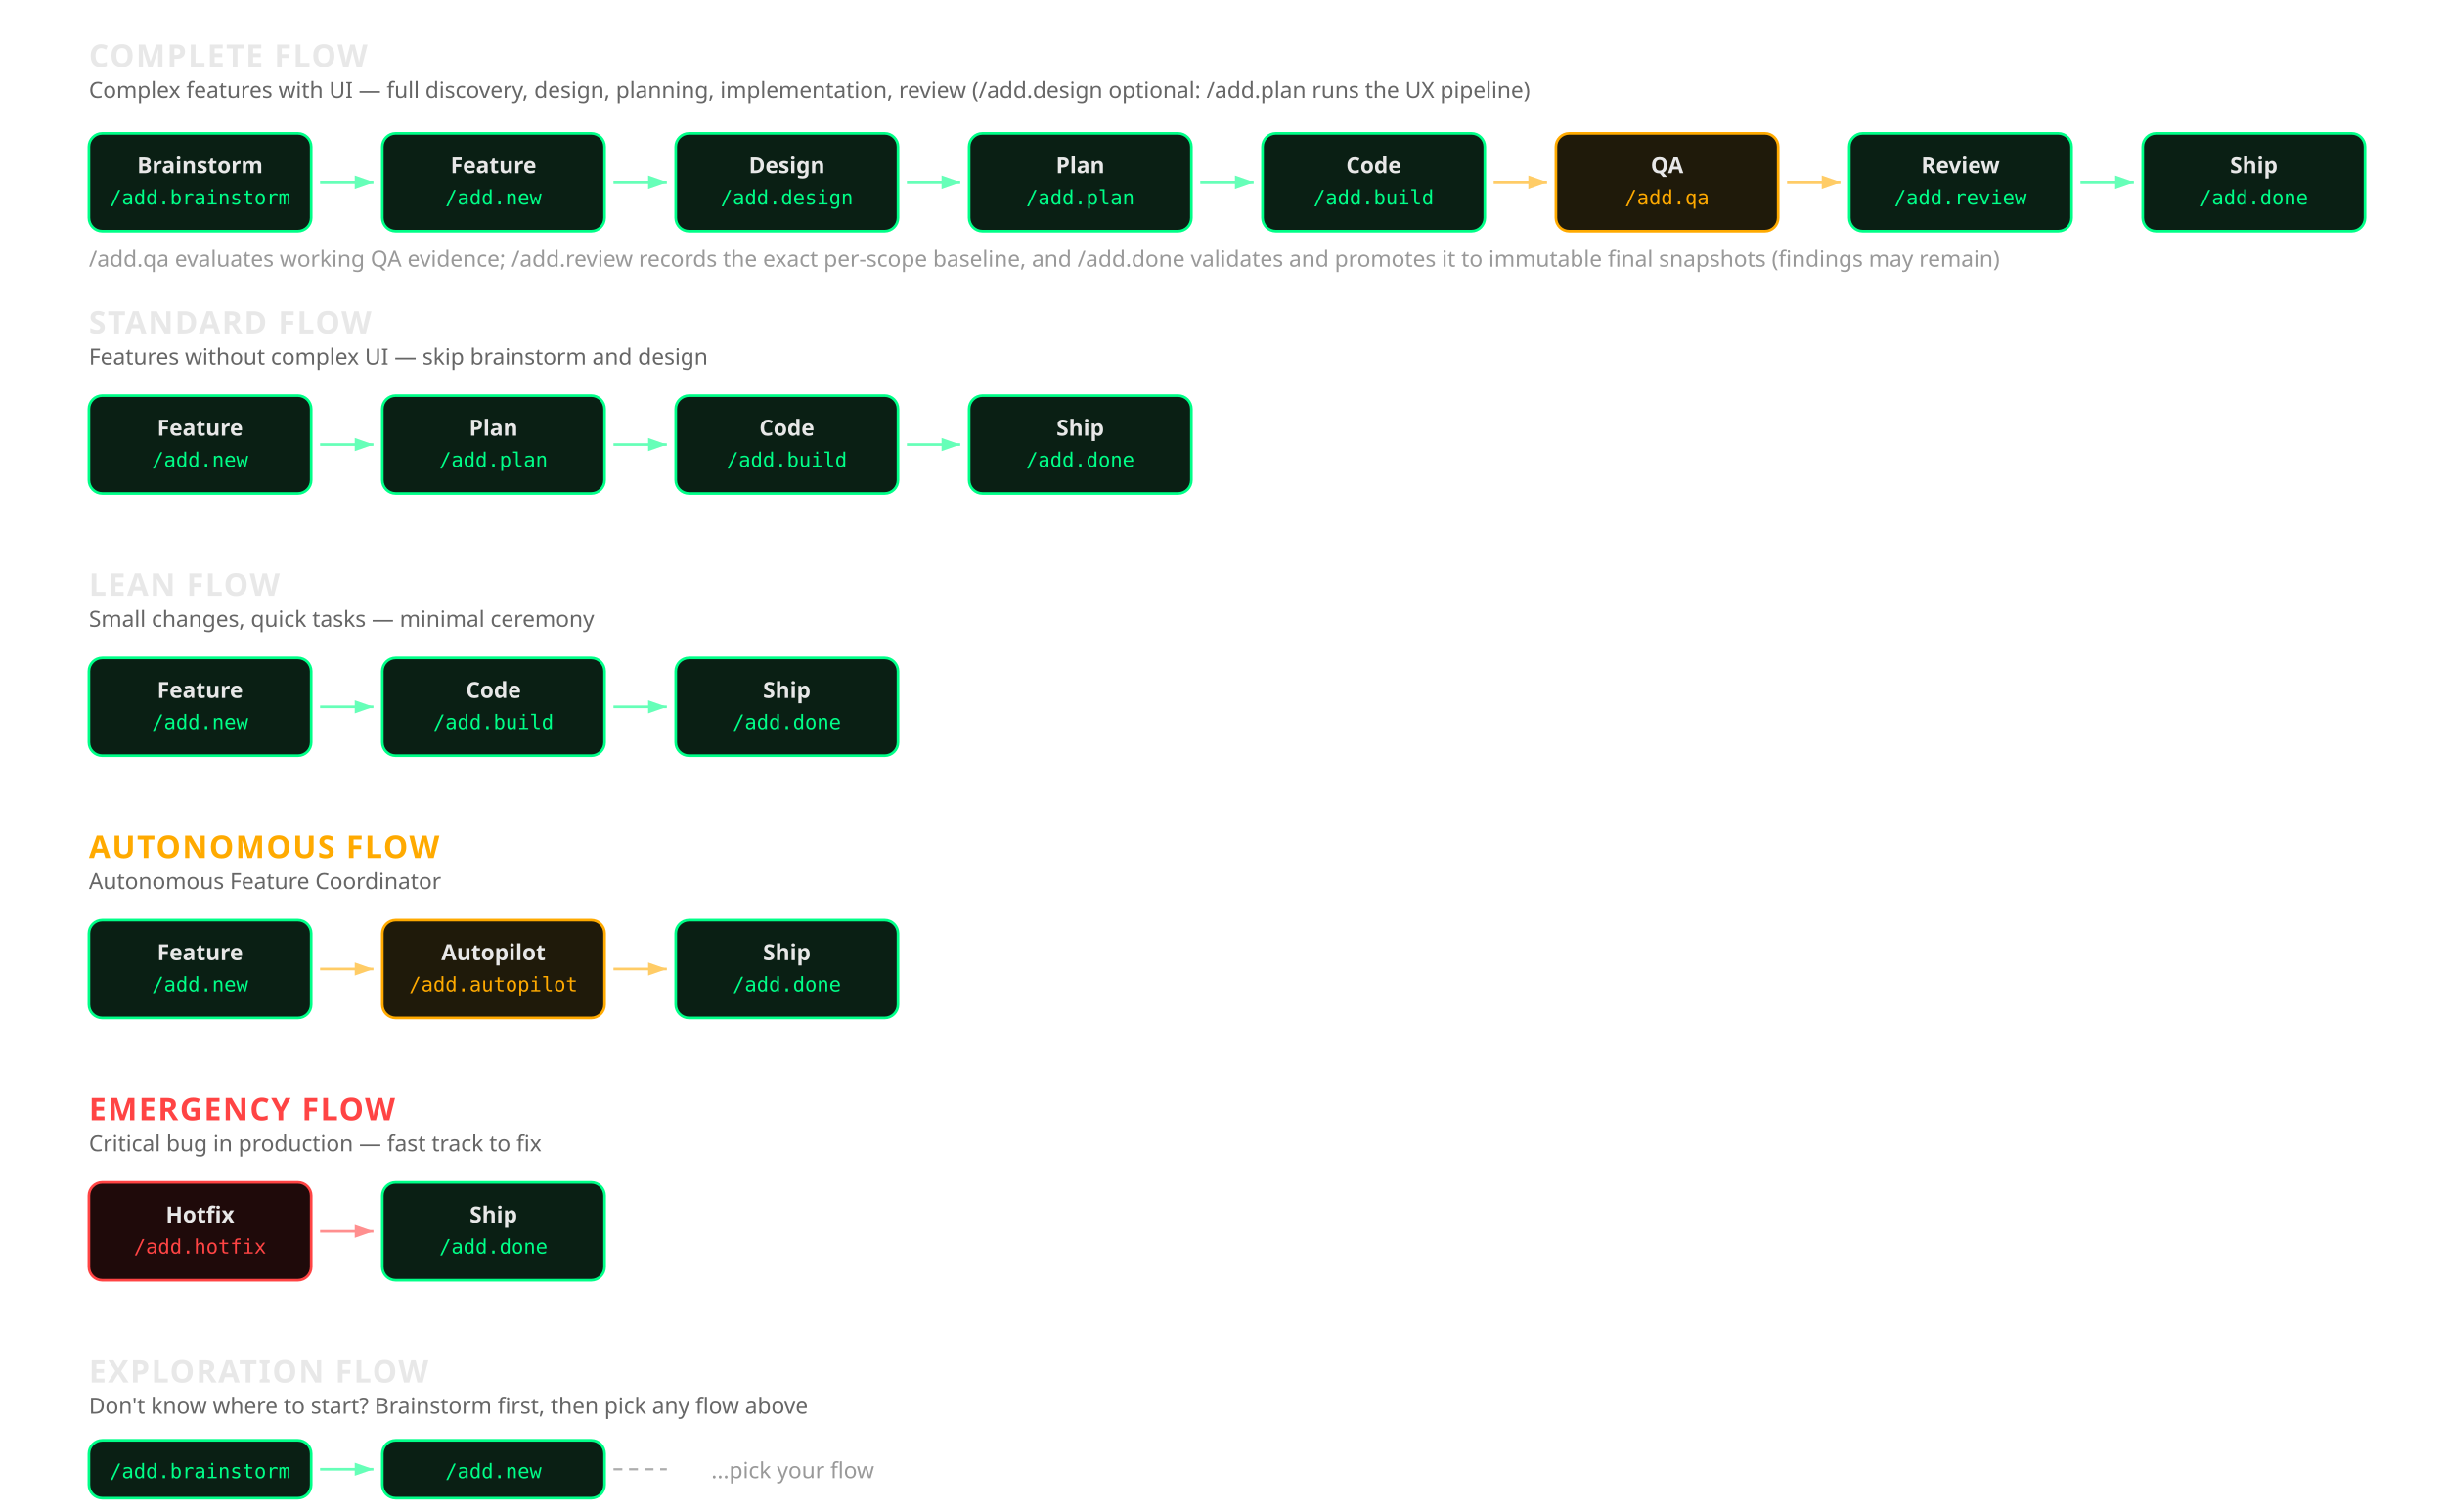
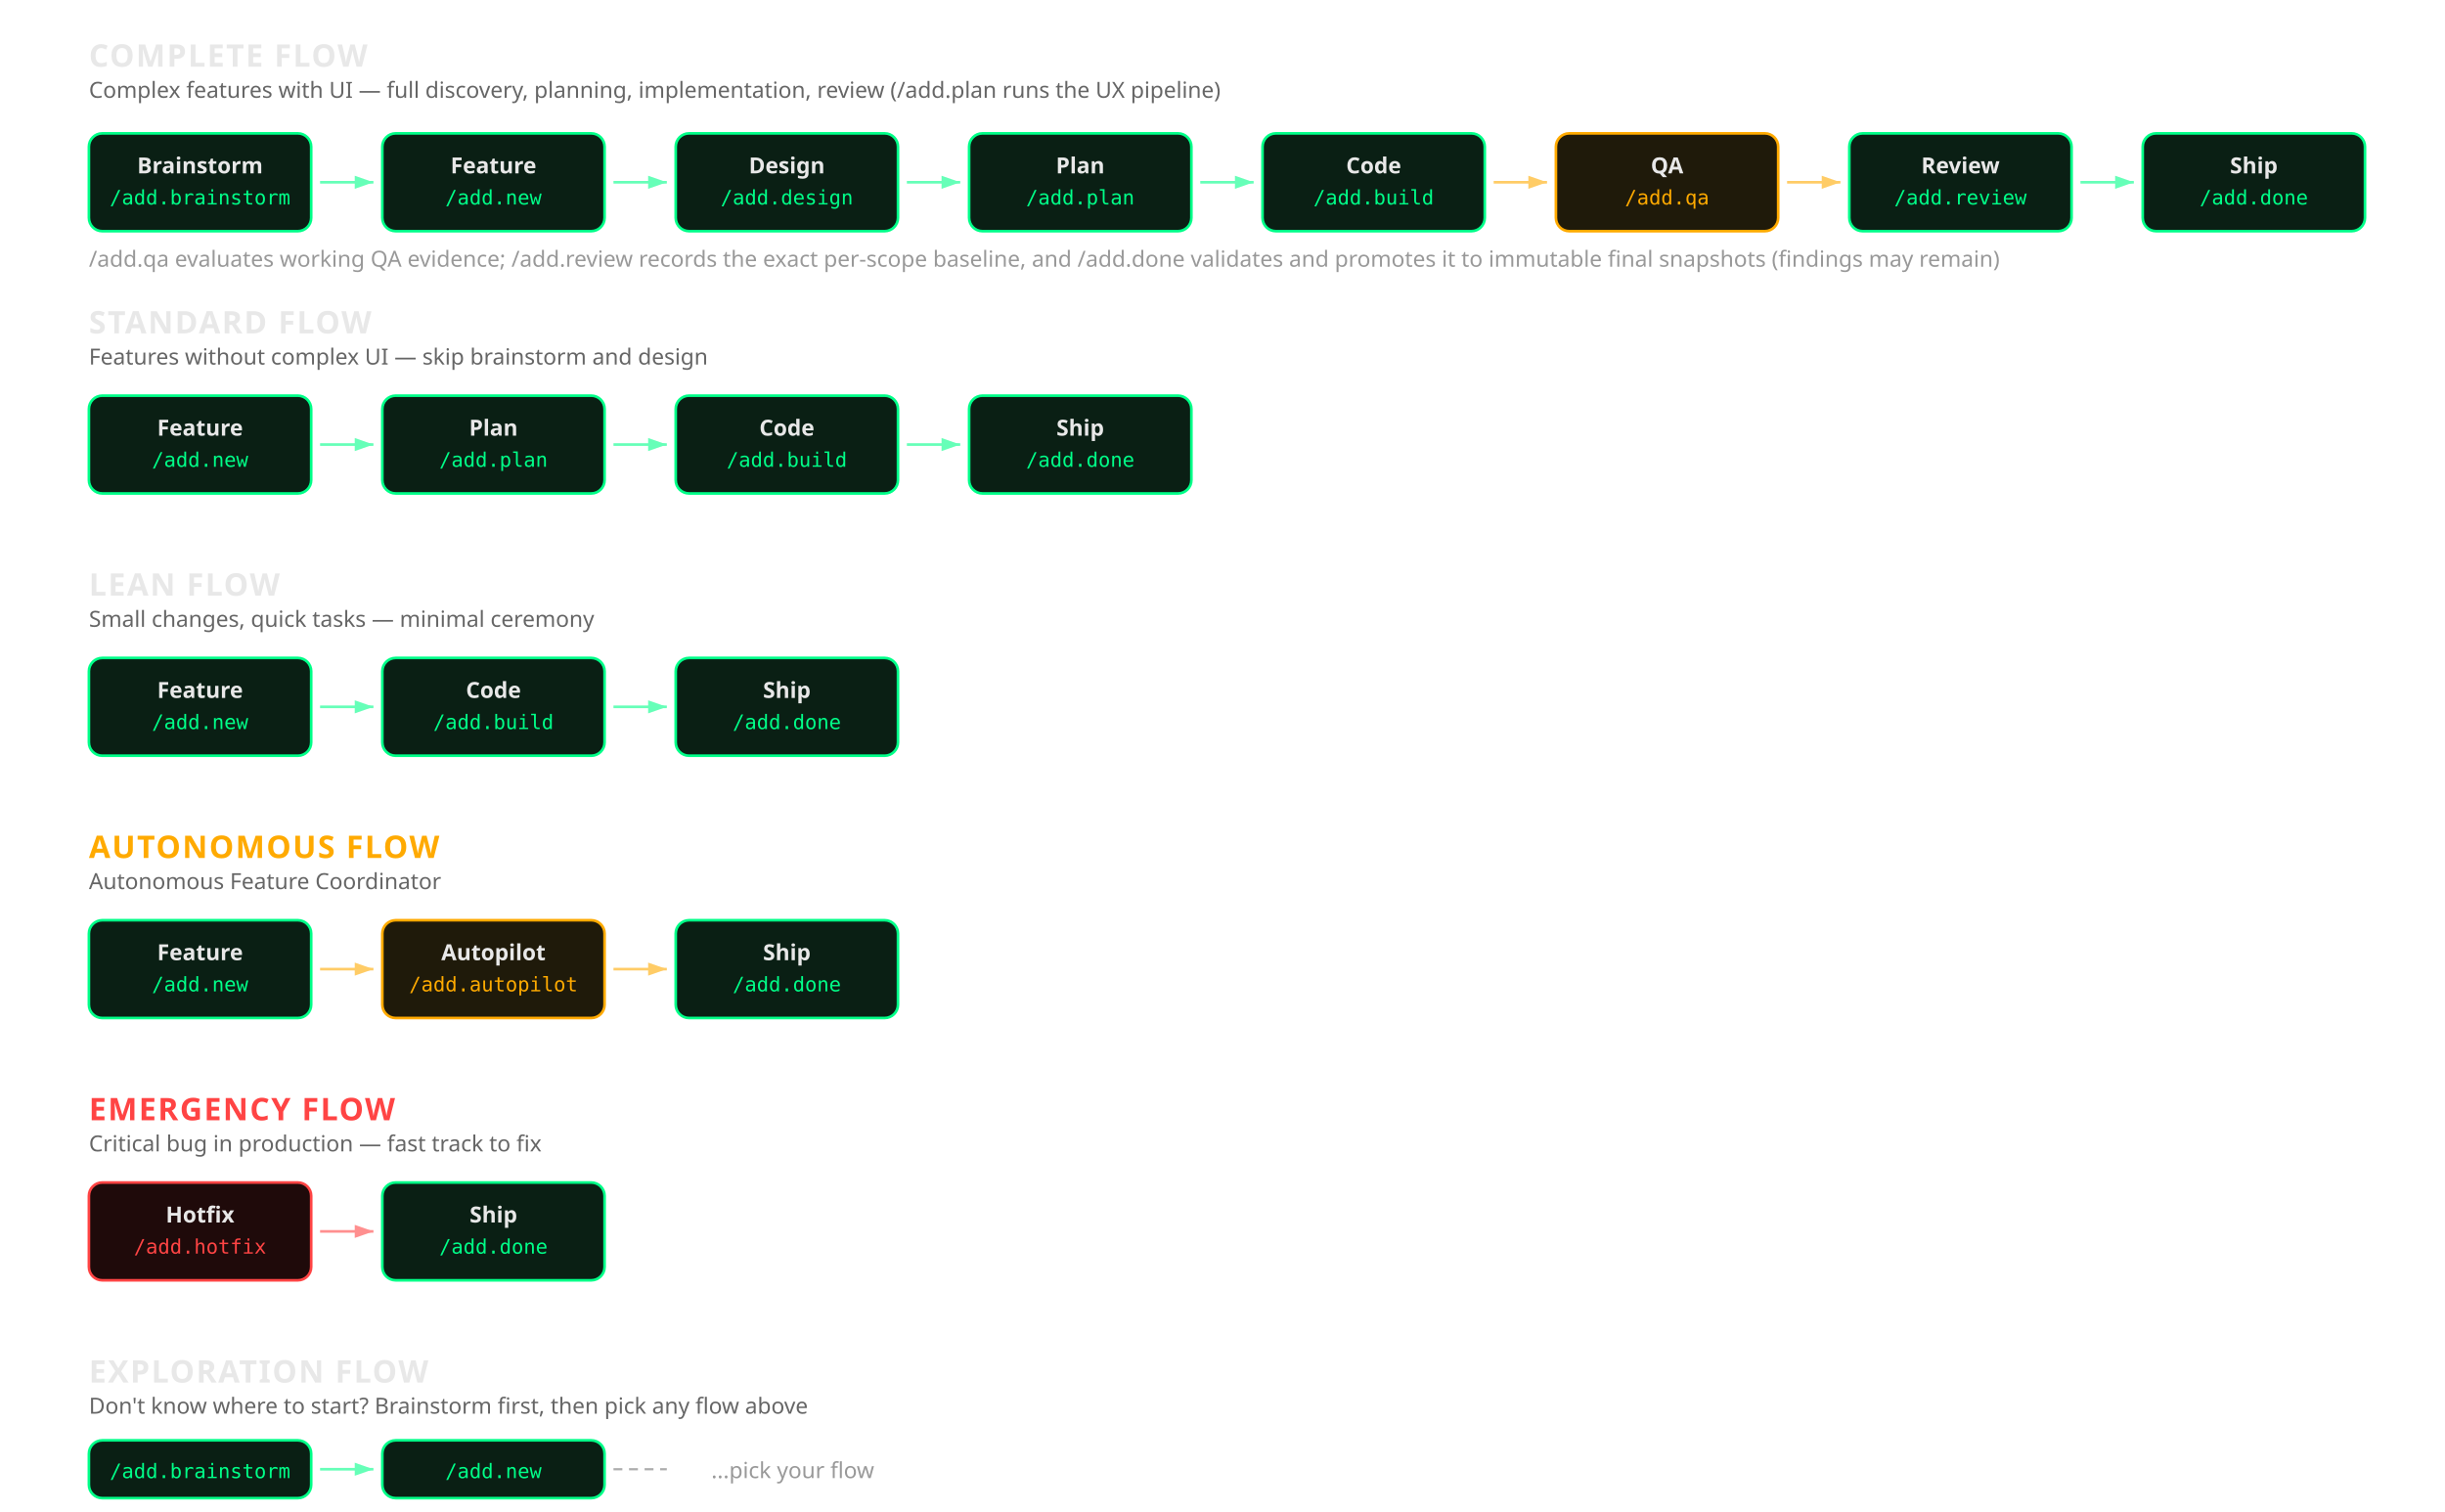
<svg xmlns="http://www.w3.org/2000/svg" viewBox="0 0 1100 680" fill="none">
  <style>
    .title { fill: #e8e8e8; font-family: 'Syne', sans-serif; font-size: 11px; font-weight: 700; }
    .cmd { fill: #00ff88; font-family: 'JetBrains Mono', monospace; font-size: 9px; }
    .desc { fill: #666; font-family: 'Outfit', sans-serif; font-size: 9px; }
    .node { fill: #111; stroke: #222; stroke-width: 1.2; }
    .node-on { fill: #0a1f14; stroke: #00ff88; stroke-width: 1.2; }
    .node-warn { fill: #1f1a0a; stroke: #ffaa00; stroke-width: 1.2; }
    .node-err { fill: #1f0a0a; stroke: #ff4444; stroke-width: 1.2; }
    .ntxt { fill: #e8e8e8; font-family: 'Syne', sans-serif; font-size: 10px; font-weight: 600; }
    .arrow { stroke: #00ff88; stroke-width: 1.2; fill: none; marker-end: url(#ag); opacity: 0.6; }
    .arrow-w { stroke: #ffaa00; stroke-width: 1.2; fill: none; marker-end: url(#aw); opacity: 0.6; }
    .arrow-e { stroke: #ff4444; stroke-width: 1.2; fill: none; marker-end: url(#ae); opacity: 0.6; }
    .arrow-dim { stroke: #333; stroke-width: 1; fill: none; stroke-dasharray: 4 3; opacity: 0.4; }
    .label { fill: #e8e8e8; font-family: 'Syne', sans-serif; font-size: 14px; font-weight: 800; letter-spacing: 0.05em; }
    .sublabel { fill: #666; font-family: 'Outfit', sans-serif; font-size: 10px; }
    .badge { fill: #00ff88; font-family: 'JetBrains Mono', monospace; font-size: 8px; font-weight: 600; }
    .badge-bg { fill: #0a1f14; stroke: #00ff88; stroke-width: 0.8; rx: 4; }
  </style>
  <defs>
    <marker id="ag" viewBox="0 0 10 7" refX="10" refY="3.5" markerWidth="7" markerHeight="5" orient="auto">
      <polygon points="0 0,10 3.5,0 7" fill="#00ff88" />
    </marker>
    <marker id="aw" viewBox="0 0 10 7" refX="10" refY="3.5" markerWidth="7" markerHeight="5" orient="auto">
      <polygon points="0 0,10 3.5,0 7" fill="#ffaa00" />
    </marker>
    <marker id="ae" viewBox="0 0 10 7" refX="10" refY="3.5" markerWidth="7" markerHeight="5" orient="auto">
      <polygon points="0 0,10 3.5,0 7" fill="#ff4444" />
    </marker>
  </defs>
  <text x="40" y="30" class="label">COMPLETE FLOW</text>
-   <text x="40" y="44" class="sublabel">Complex features with UI — full discovery, design, planning, implementation, review (/add.design optional: /add.plan runs the UX pipeline)</text>
+   <text x="40" y="44" class="sublabel">Complex features with UI — full discovery, planning, implementation, review (/add.plan runs the UX pipeline)</text>
  <g transform="translate(40, 60)">
    <rect x="0" y="0" width="100" height="44" rx="6" class="node-on" />
    <text x="50" y="18" text-anchor="middle" class="ntxt">Brainstorm</text>
    <text x="50" y="32" text-anchor="middle" class="cmd">/add.brainstorm</text>
  </g>
  <line x1="144" y1="82" x2="168" y2="82" class="arrow" />
  <g transform="translate(172, 60)">
    <rect x="0" y="0" width="100" height="44" rx="6" class="node-on" />
    <text x="50" y="18" text-anchor="middle" class="ntxt">Feature</text>
    <text x="50" y="32" text-anchor="middle" class="cmd">/add.new</text>
  </g>
  <line x1="276" y1="82" x2="300" y2="82" class="arrow" />
  <g transform="translate(304, 60)">
    <rect x="0" y="0" width="100" height="44" rx="6" class="node-on" />
    <text x="50" y="18" text-anchor="middle" class="ntxt">Design</text>
    <text x="50" y="32" text-anchor="middle" class="cmd">/add.design</text>
  </g>
  <line x1="408" y1="82" x2="432" y2="82" class="arrow" />
  <g transform="translate(436, 60)">
    <rect x="0" y="0" width="100" height="44" rx="6" class="node-on" />
    <text x="50" y="18" text-anchor="middle" class="ntxt">Plan</text>
    <text x="50" y="32" text-anchor="middle" class="cmd">/add.plan</text>
  </g>
  <line x1="540" y1="82" x2="564" y2="82" class="arrow" />
  <g transform="translate(568, 60)">
    <rect x="0" y="0" width="100" height="44" rx="6" class="node-on" />
    <text x="50" y="18" text-anchor="middle" class="ntxt">Code</text>
    <text x="50" y="32" text-anchor="middle" class="cmd">/add.build</text>
  </g>
  <line x1="672" y1="82" x2="696" y2="82" class="arrow-w" />
  <g transform="translate(700, 60)">
    <rect x="0" y="0" width="100" height="44" rx="6" class="node-warn" />
    <text x="50" y="18" text-anchor="middle" class="ntxt">QA</text>
    <text x="50" y="32" text-anchor="middle" class="cmd" style="fill:#ffaa00">/add.qa</text>
  </g>
  <line x1="804" y1="82" x2="828" y2="82" class="arrow-w" />
  <g transform="translate(832, 60)">
    <rect x="0" y="0" width="100" height="44" rx="6" class="node-on" />
    <text x="50" y="18" text-anchor="middle" class="ntxt">Review</text>
    <text x="50" y="32" text-anchor="middle" class="cmd">/add.review</text>
  </g>
  <line x1="936" y1="82" x2="960" y2="82" class="arrow" />
  <g transform="translate(964, 60)">
    <rect x="0" y="0" width="100" height="44" rx="6" class="node-on" />
    <text x="50" y="18" text-anchor="middle" class="ntxt">Ship</text>
    <text x="50" y="32" text-anchor="middle" class="cmd">/add.done</text>
  </g>
  <text x="40" y="120" class="sublabel" style="fill:#999">/add.qa evaluates working QA evidence; /add.review records the exact per-scope baseline, and /add.done validates and promotes it to immutable final snapshots (findings may remain)</text>
  <text x="40" y="150" class="label">STANDARD FLOW</text>
  <text x="40" y="164" class="sublabel">Features without complex UI — skip brainstorm and design</text>
  <g transform="translate(40, 178)">
    <rect x="0" y="0" width="100" height="44" rx="6" class="node-on" />
    <text x="50" y="18" text-anchor="middle" class="ntxt">Feature</text>
    <text x="50" y="32" text-anchor="middle" class="cmd">/add.new</text>
  </g>
  <line x1="144" y1="200" x2="168" y2="200" class="arrow" />
  <g transform="translate(172, 178)">
    <rect x="0" y="0" width="100" height="44" rx="6" class="node-on" />
    <text x="50" y="18" text-anchor="middle" class="ntxt">Plan</text>
    <text x="50" y="32" text-anchor="middle" class="cmd">/add.plan</text>
  </g>
  <line x1="276" y1="200" x2="300" y2="200" class="arrow" />
  <g transform="translate(304, 178)">
    <rect x="0" y="0" width="100" height="44" rx="6" class="node-on" />
    <text x="50" y="18" text-anchor="middle" class="ntxt">Code</text>
    <text x="50" y="32" text-anchor="middle" class="cmd">/add.build</text>
  </g>
  <line x1="408" y1="200" x2="432" y2="200" class="arrow" />
  <g transform="translate(436, 178)">
    <rect x="0" y="0" width="100" height="44" rx="6" class="node-on" />
    <text x="50" y="18" text-anchor="middle" class="ntxt">Ship</text>
    <text x="50" y="32" text-anchor="middle" class="cmd">/add.done</text>
  </g>
  <text x="40" y="268" class="label">LEAN FLOW</text>
  <text x="40" y="282" class="sublabel">Small changes, quick tasks — minimal ceremony</text>
  <g transform="translate(40, 296)">
    <rect x="0" y="0" width="100" height="44" rx="6" class="node-on" />
    <text x="50" y="18" text-anchor="middle" class="ntxt">Feature</text>
    <text x="50" y="32" text-anchor="middle" class="cmd">/add.new</text>
  </g>
  <line x1="144" y1="318" x2="168" y2="318" class="arrow" />
  <g transform="translate(172, 296)">
    <rect x="0" y="0" width="100" height="44" rx="6" class="node-on" />
    <text x="50" y="18" text-anchor="middle" class="ntxt">Code</text>
    <text x="50" y="32" text-anchor="middle" class="cmd">/add.build</text>
  </g>
  <line x1="276" y1="318" x2="300" y2="318" class="arrow" />
  <g transform="translate(304, 296)">
    <rect x="0" y="0" width="100" height="44" rx="6" class="node-on" />
    <text x="50" y="18" text-anchor="middle" class="ntxt">Ship</text>
    <text x="50" y="32" text-anchor="middle" class="cmd">/add.done</text>
  </g>
  <text x="40" y="386" class="label" style="fill:#ffaa00">AUTONOMOUS FLOW</text>
  <text x="40" y="400" class="sublabel">Autonomous Feature Coordinator</text>
  <g transform="translate(40, 414)">
    <rect x="0" y="0" width="100" height="44" rx="6" class="node-on" />
    <text x="50" y="18" text-anchor="middle" class="ntxt">Feature</text>
    <text x="50" y="32" text-anchor="middle" class="cmd">/add.new</text>
  </g>
  <line x1="144" y1="436" x2="168" y2="436" class="arrow-w" />
  <g transform="translate(172, 414)">
    <rect x="0" y="0" width="100" height="44" rx="6" class="node-warn" />
    <text x="50" y="18" text-anchor="middle" class="ntxt">Autopilot</text>
    <text x="50" y="32" text-anchor="middle" class="cmd" style="fill:#ffaa00">/add.autopilot</text>
  </g>
  <line x1="276" y1="436" x2="300" y2="436" class="arrow-w" />
  <g transform="translate(304, 414)">
    <rect x="0" y="0" width="100" height="44" rx="6" class="node-on" />
    <text x="50" y="18" text-anchor="middle" class="ntxt">Ship</text>
    <text x="50" y="32" text-anchor="middle" class="cmd">/add.done</text>
  </g>
  <text x="40" y="504" class="label" style="fill:#ff4444">EMERGENCY FLOW</text>
  <text x="40" y="518" class="sublabel">Critical bug in production — fast track to fix</text>
  <g transform="translate(40, 532)">
    <rect x="0" y="0" width="100" height="44" rx="6" class="node-err" />
    <text x="50" y="18" text-anchor="middle" class="ntxt">Hotfix</text>
    <text x="50" y="32" text-anchor="middle" class="cmd" style="fill:#ff4444">/add.hotfix</text>
  </g>
  <line x1="144" y1="554" x2="168" y2="554" class="arrow-e" />
  <g transform="translate(172, 532)">
    <rect x="0" y="0" width="100" height="44" rx="6" class="node-on" />
    <text x="50" y="18" text-anchor="middle" class="ntxt">Ship</text>
    <text x="50" y="32" text-anchor="middle" class="cmd">/add.done</text>
  </g>
  <text x="40" y="622" class="label">EXPLORATION FLOW</text>
  <text x="40" y="636" class="sublabel">Don't know where to start? Brainstorm first, then pick any flow above</text>
  <g transform="translate(40, 648)">
    <rect x="0" y="0" width="100" height="26" rx="6" class="node-on" />
    <text x="50" y="17" text-anchor="middle" class="cmd">/add.brainstorm</text>
  </g>
  <line x1="144" y1="661" x2="168" y2="661" class="arrow" />
  <g transform="translate(172, 648)">
    <rect x="0" y="0" width="100" height="26" rx="6" class="node-on" />
    <text x="50" y="17" text-anchor="middle" class="cmd">/add.new</text>
  </g>
  <line x1="276" y1="661" x2="300" y2="661" class="arrow-dim" />
  <text x="320" y="665" class="sublabel" style="fill:#999">...pick your flow</text>
</svg>
